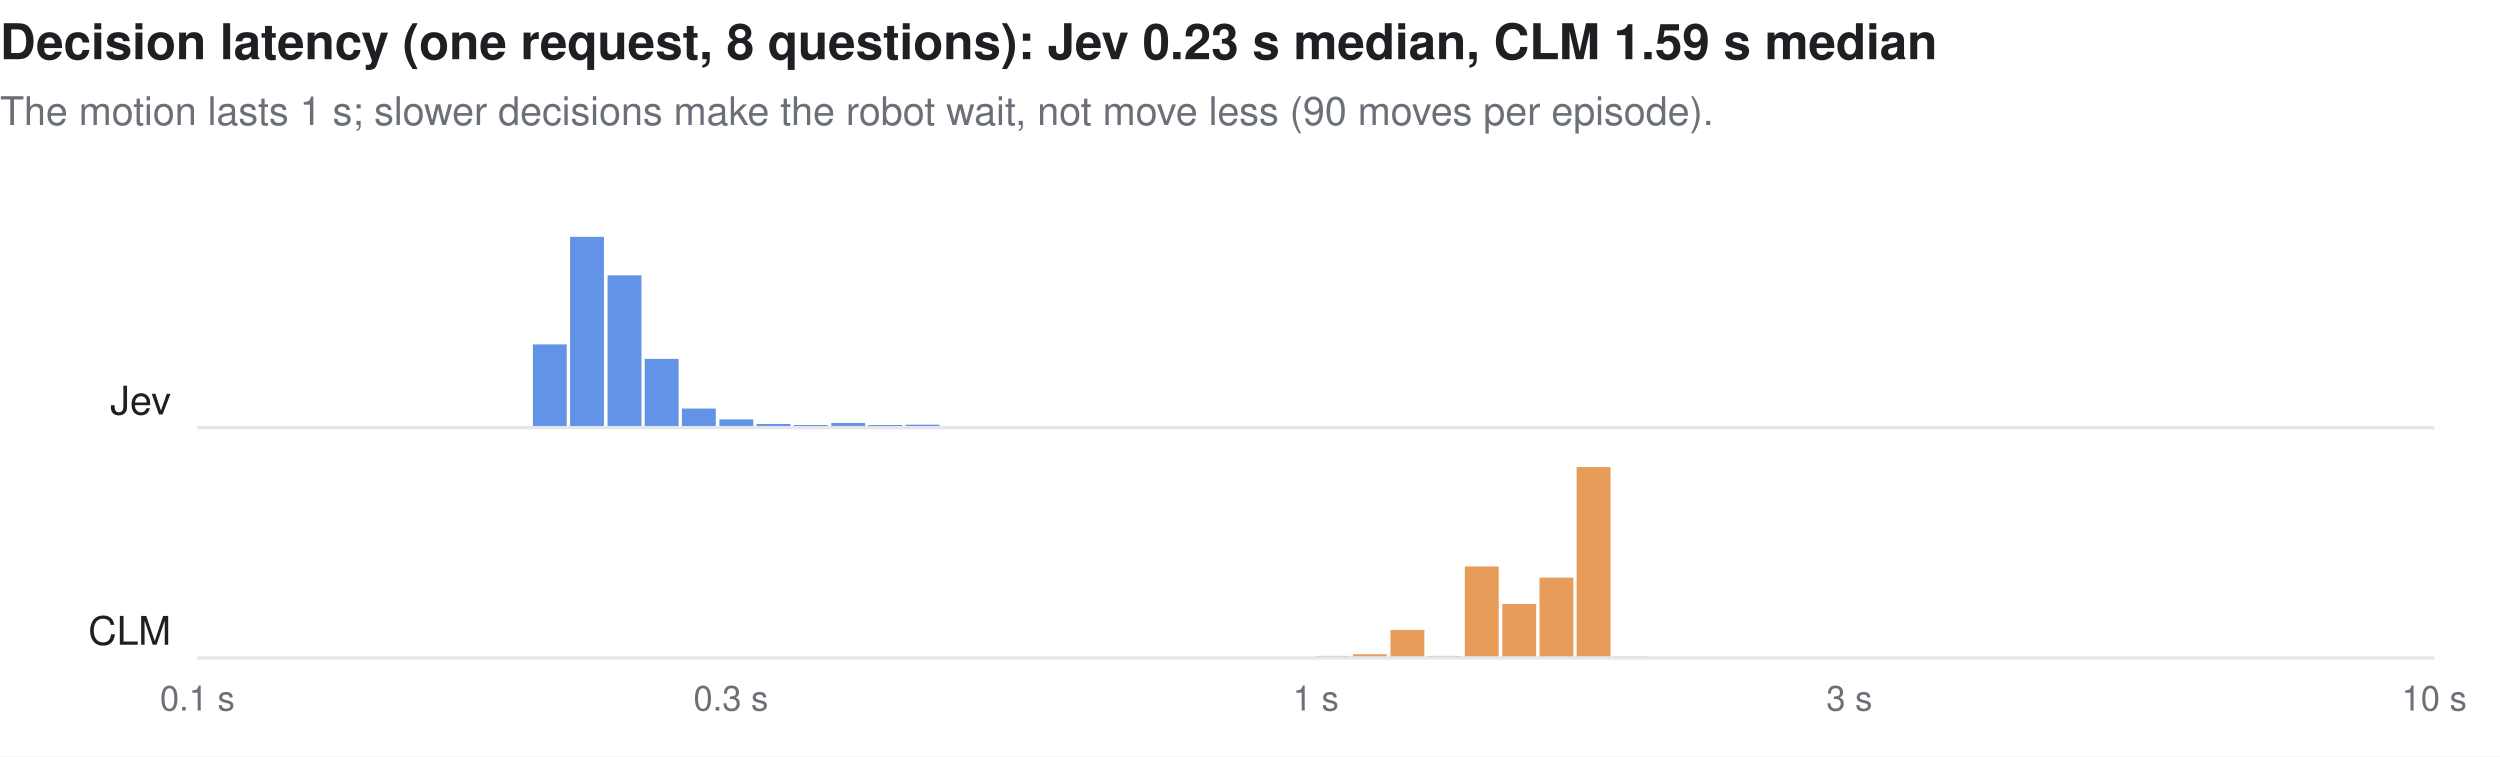
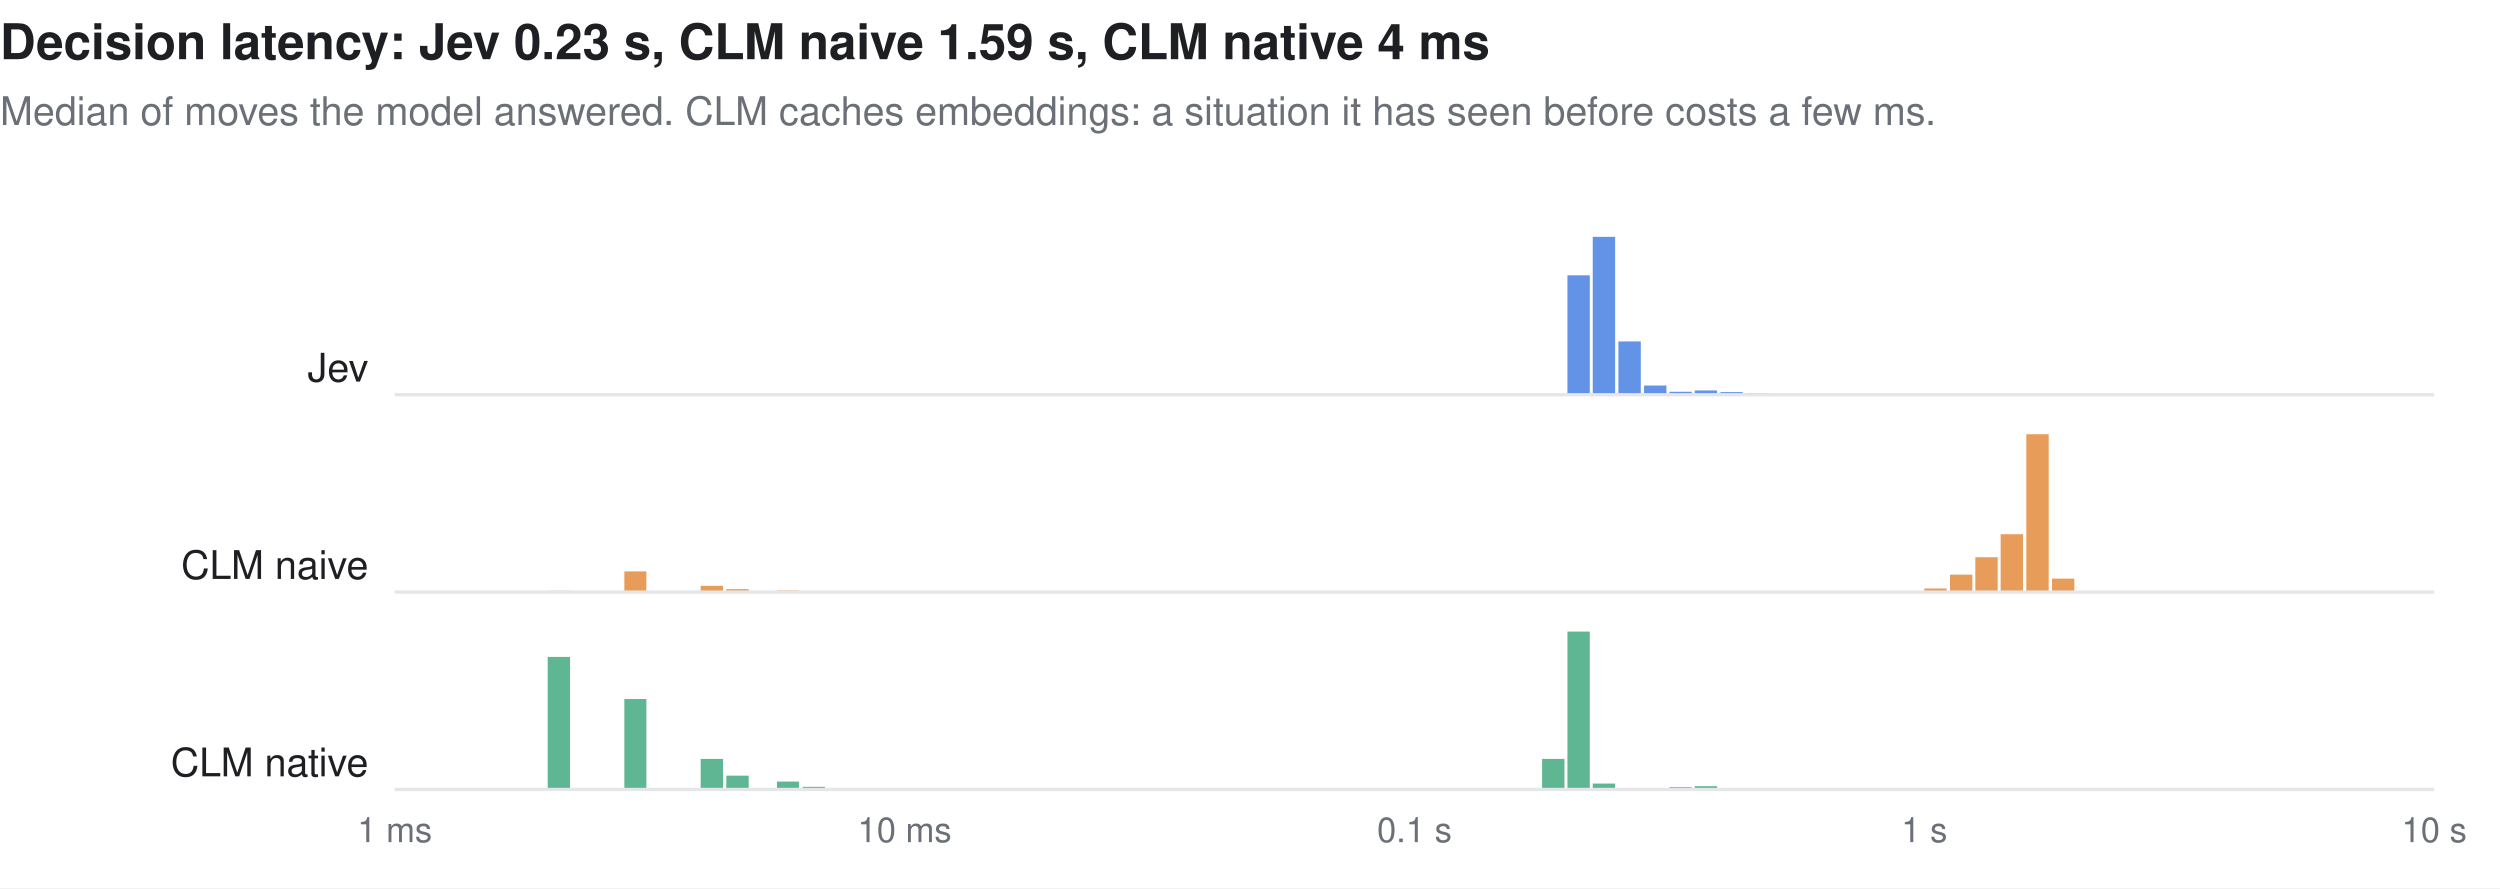
- <svg xmlns="http://www.w3.org/2000/svg" viewBox="0 0 760 230" width="760" font-family="Helvetica, Arial, sans-serif">
-   <rect width="760" height="230" fill="white" />
-   <text x="0.0" y="18.0" font-size="15" fill="#1d1f23" text-anchor="start" font-weight="600">Decision latency (one request, 8 questions): Jev 0.23 s median, CLM 1.59 s median</text>
-   <text x="0.0" y="38.0" font-size="12" fill="#6b7078" text-anchor="start" font-weight="400">The motion lasts 1 s; slower decisions make the robot wait, not move less (90 moves per episode).</text>
-   <text x="52.0" y="126.0" font-size="12" fill="#1d1f23" text-anchor="end" font-weight="400">Jev</text>
-   <rect x="60.0" y="130.0" width="10.3" height="0.0" fill="#2f6fdf" fill-opacity="0.75" />
-   <rect x="71.3" y="130.0" width="10.3" height="0.0" fill="#2f6fdf" fill-opacity="0.75" />
-   <rect x="82.7" y="130.0" width="10.3" height="0.0" fill="#2f6fdf" fill-opacity="0.75" />
-   <rect x="94.0" y="130.0" width="10.3" height="0.0" fill="#2f6fdf" fill-opacity="0.75" />
-   <rect x="105.3" y="130.0" width="10.3" height="0.0" fill="#2f6fdf" fill-opacity="0.75" />
-   <rect x="116.7" y="130.0" width="10.3" height="0.0" fill="#2f6fdf" fill-opacity="0.75" />
-   <rect x="128.0" y="130.0" width="10.3" height="0.0" fill="#2f6fdf" fill-opacity="0.75" />
-   <rect x="139.3" y="130.0" width="10.3" height="0.0" fill="#2f6fdf" fill-opacity="0.75" />
-   <rect x="150.7" y="130.0" width="10.3" height="0.0" fill="#2f6fdf" fill-opacity="0.75" />
-   <rect x="162.0" y="104.7" width="10.3" height="25.3" fill="#2f6fdf" fill-opacity="0.75" />
-   <rect x="173.3" y="72.0" width="10.3" height="58.0" fill="#2f6fdf" fill-opacity="0.75" />
-   <rect x="184.7" y="83.7" width="10.3" height="46.3" fill="#2f6fdf" fill-opacity="0.75" />
-   <rect x="196.0" y="109.1" width="10.3" height="20.9" fill="#2f6fdf" fill-opacity="0.75" />
-   <rect x="207.3" y="124.2" width="10.3" height="5.8" fill="#2f6fdf" fill-opacity="0.75" />
-   <rect x="218.7" y="127.5" width="10.3" height="2.5" fill="#2f6fdf" fill-opacity="0.75" />
-   <rect x="230.0" y="128.9" width="10.3" height="1.1" fill="#2f6fdf" fill-opacity="0.75" />
-   <rect x="241.3" y="129.2" width="10.3" height="0.8" fill="#2f6fdf" fill-opacity="0.75" />
-   <rect x="252.7" y="128.6" width="10.3" height="1.4" fill="#2f6fdf" fill-opacity="0.75" />
-   <rect x="264.0" y="129.2" width="10.3" height="0.8" fill="#2f6fdf" fill-opacity="0.75" />
-   <rect x="275.3" y="129.1" width="10.3" height="0.9" fill="#2f6fdf" fill-opacity="0.75" />
-   <rect x="286.7" y="129.7" width="10.3" height="0.3" fill="#2f6fdf" fill-opacity="0.75" />
-   <rect x="298.0" y="129.8" width="10.3" height="0.2" fill="#2f6fdf" fill-opacity="0.75" />
-   <rect x="309.3" y="129.7" width="10.3" height="0.3" fill="#2f6fdf" fill-opacity="0.75" />
-   <rect x="320.7" y="129.9" width="10.3" height="0.1" fill="#2f6fdf" fill-opacity="0.75" />
-   <rect x="332.0" y="129.9" width="10.3" height="0.1" fill="#2f6fdf" fill-opacity="0.75" />
-   <rect x="343.3" y="130.0" width="10.3" height="0.0" fill="#2f6fdf" fill-opacity="0.75" />
-   <rect x="354.7" y="130.0" width="10.3" height="0.0" fill="#2f6fdf" fill-opacity="0.75" />
-   <rect x="366.0" y="130.0" width="10.3" height="0.0" fill="#2f6fdf" fill-opacity="0.75" />
-   <rect x="377.3" y="130.0" width="10.3" height="0.0" fill="#2f6fdf" fill-opacity="0.75" />
-   <rect x="388.7" y="130.0" width="10.3" height="0.0" fill="#2f6fdf" fill-opacity="0.75" />
-   <rect x="400.0" y="130.0" width="10.3" height="0.0" fill="#2f6fdf" fill-opacity="0.75" />
-   <rect x="411.3" y="130.0" width="10.3" height="0.0" fill="#2f6fdf" fill-opacity="0.75" />
-   <rect x="422.7" y="130.0" width="10.3" height="0.0" fill="#2f6fdf" fill-opacity="0.75" />
-   <rect x="434.0" y="130.0" width="10.3" height="0.0" fill="#2f6fdf" fill-opacity="0.75" />
-   <rect x="445.3" y="130.0" width="10.3" height="0.0" fill="#2f6fdf" fill-opacity="0.75" />
-   <rect x="456.7" y="130.0" width="10.3" height="0.0" fill="#2f6fdf" fill-opacity="0.75" />
-   <rect x="468.0" y="130.0" width="10.3" height="0.0" fill="#2f6fdf" fill-opacity="0.75" />
-   <rect x="479.3" y="130.0" width="10.3" height="0.0" fill="#2f6fdf" fill-opacity="0.75" />
-   <rect x="490.7" y="130.0" width="10.3" height="0.0" fill="#2f6fdf" fill-opacity="0.75" />
-   <rect x="502.0" y="130.0" width="10.3" height="0.0" fill="#2f6fdf" fill-opacity="0.75" />
-   <rect x="513.3" y="130.0" width="10.3" height="0.0" fill="#2f6fdf" fill-opacity="0.75" />
-   <rect x="524.7" y="130.0" width="10.3" height="0.0" fill="#2f6fdf" fill-opacity="0.75" />
-   <rect x="536.0" y="130.0" width="10.3" height="0.0" fill="#2f6fdf" fill-opacity="0.75" />
-   <rect x="547.3" y="130.0" width="10.3" height="0.0" fill="#2f6fdf" fill-opacity="0.75" />
-   <rect x="558.7" y="130.0" width="10.3" height="0.0" fill="#2f6fdf" fill-opacity="0.75" />
-   <rect x="570.0" y="130.0" width="10.3" height="0.0" fill="#2f6fdf" fill-opacity="0.75" />
-   <rect x="581.3" y="130.0" width="10.3" height="0.0" fill="#2f6fdf" fill-opacity="0.75" />
-   <rect x="592.7" y="130.0" width="10.3" height="0.0" fill="#2f6fdf" fill-opacity="0.75" />
-   <rect x="604.0" y="130.0" width="10.3" height="0.0" fill="#2f6fdf" fill-opacity="0.75" />
-   <rect x="615.3" y="130.0" width="10.3" height="0.0" fill="#2f6fdf" fill-opacity="0.75" />
-   <rect x="626.7" y="130.0" width="10.3" height="0.0" fill="#2f6fdf" fill-opacity="0.75" />
-   <rect x="638.0" y="130.0" width="10.3" height="0.0" fill="#2f6fdf" fill-opacity="0.75" />
-   <rect x="649.3" y="130.0" width="10.3" height="0.0" fill="#2f6fdf" fill-opacity="0.75" />
-   <rect x="660.7" y="130.0" width="10.3" height="0.0" fill="#2f6fdf" fill-opacity="0.75" />
-   <rect x="672.0" y="130.0" width="10.3" height="0.0" fill="#2f6fdf" fill-opacity="0.75" />
-   <rect x="683.3" y="130.0" width="10.3" height="0.0" fill="#2f6fdf" fill-opacity="0.75" />
-   <rect x="694.7" y="130.0" width="10.3" height="0.0" fill="#2f6fdf" fill-opacity="0.75" />
-   <rect x="706.0" y="130.0" width="10.3" height="0.0" fill="#2f6fdf" fill-opacity="0.75" />
-   <rect x="717.3" y="130.0" width="10.3" height="0.0" fill="#2f6fdf" fill-opacity="0.75" />
-   <rect x="728.7" y="130.0" width="10.3" height="0.0" fill="#2f6fdf" fill-opacity="0.75" />
-   <line x1="60" x2="740" y1="130" y2="130" stroke="#e4e6ea" />
-   <text x="52.0" y="196.0" font-size="12" fill="#1d1f23" text-anchor="end" font-weight="400">CLM</text>
-   <rect x="60.0" y="200.0" width="10.3" height="0.0" fill="#e07b22" fill-opacity="0.75" />
-   <rect x="71.3" y="200.0" width="10.3" height="0.0" fill="#e07b22" fill-opacity="0.75" />
-   <rect x="82.7" y="200.0" width="10.3" height="0.0" fill="#e07b22" fill-opacity="0.75" />
-   <rect x="94.0" y="200.0" width="10.3" height="0.0" fill="#e07b22" fill-opacity="0.75" />
-   <rect x="105.3" y="200.0" width="10.3" height="0.0" fill="#e07b22" fill-opacity="0.75" />
-   <rect x="116.7" y="200.0" width="10.3" height="0.0" fill="#e07b22" fill-opacity="0.75" />
-   <rect x="128.0" y="200.0" width="10.3" height="0.0" fill="#e07b22" fill-opacity="0.75" />
-   <rect x="139.3" y="200.0" width="10.3" height="0.0" fill="#e07b22" fill-opacity="0.75" />
-   <rect x="150.7" y="200.0" width="10.3" height="0.0" fill="#e07b22" fill-opacity="0.75" />
-   <rect x="162.0" y="200.0" width="10.3" height="0.0" fill="#e07b22" fill-opacity="0.75" />
-   <rect x="173.3" y="200.0" width="10.3" height="0.0" fill="#e07b22" fill-opacity="0.75" />
-   <rect x="184.7" y="200.0" width="10.3" height="0.0" fill="#e07b22" fill-opacity="0.75" />
-   <rect x="196.0" y="200.0" width="10.3" height="0.0" fill="#e07b22" fill-opacity="0.75" />
-   <rect x="207.3" y="200.0" width="10.3" height="0.0" fill="#e07b22" fill-opacity="0.75" />
-   <rect x="218.7" y="200.0" width="10.3" height="0.0" fill="#e07b22" fill-opacity="0.75" />
-   <rect x="230.0" y="200.0" width="10.3" height="0.0" fill="#e07b22" fill-opacity="0.75" />
-   <rect x="241.3" y="200.0" width="10.3" height="0.0" fill="#e07b22" fill-opacity="0.75" />
-   <rect x="252.7" y="200.0" width="10.3" height="0.0" fill="#e07b22" fill-opacity="0.75" />
-   <rect x="264.0" y="200.0" width="10.3" height="0.0" fill="#e07b22" fill-opacity="0.75" />
-   <rect x="275.3" y="200.0" width="10.3" height="0.0" fill="#e07b22" fill-opacity="0.75" />
-   <rect x="286.7" y="200.0" width="10.3" height="0.0" fill="#e07b22" fill-opacity="0.75" />
-   <rect x="298.0" y="200.0" width="10.3" height="0.0" fill="#e07b22" fill-opacity="0.75" />
-   <rect x="309.3" y="200.0" width="10.3" height="0.0" fill="#e07b22" fill-opacity="0.75" />
-   <rect x="320.7" y="200.0" width="10.3" height="0.0" fill="#e07b22" fill-opacity="0.75" />
-   <rect x="332.0" y="200.0" width="10.3" height="0.0" fill="#e07b22" fill-opacity="0.75" />
-   <rect x="343.3" y="200.0" width="10.3" height="0.0" fill="#e07b22" fill-opacity="0.75" />
-   <rect x="354.7" y="200.0" width="10.3" height="0.0" fill="#e07b22" fill-opacity="0.75" />
-   <rect x="366.0" y="200.0" width="10.3" height="0.0" fill="#e07b22" fill-opacity="0.75" />
-   <rect x="377.3" y="200.0" width="10.3" height="0.0" fill="#e07b22" fill-opacity="0.75" />
-   <rect x="388.7" y="200.0" width="10.3" height="0.0" fill="#e07b22" fill-opacity="0.75" />
-   <rect x="400.0" y="199.4" width="10.3" height="0.6" fill="#e07b22" fill-opacity="0.75" />
-   <rect x="411.3" y="198.9" width="10.3" height="1.1" fill="#e07b22" fill-opacity="0.75" />
-   <rect x="422.7" y="191.5" width="10.3" height="8.5" fill="#e07b22" fill-opacity="0.75" />
-   <rect x="434.0" y="199.4" width="10.3" height="0.6" fill="#e07b22" fill-opacity="0.75" />
-   <rect x="445.3" y="172.2" width="10.3" height="27.8" fill="#e07b22" fill-opacity="0.75" />
-   <rect x="456.7" y="183.6" width="10.3" height="16.4" fill="#e07b22" fill-opacity="0.75" />
-   <rect x="468.0" y="175.6" width="10.3" height="24.4" fill="#e07b22" fill-opacity="0.75" />
-   <rect x="479.3" y="142.0" width="10.3" height="58.0" fill="#e07b22" fill-opacity="0.75" />
-   <rect x="490.7" y="199.6" width="10.3" height="0.4" fill="#e07b22" fill-opacity="0.75" />
-   <rect x="502.0" y="200.0" width="10.3" height="0.0" fill="#e07b22" fill-opacity="0.75" />
-   <rect x="513.3" y="200.0" width="10.3" height="0.0" fill="#e07b22" fill-opacity="0.75" />
-   <rect x="524.7" y="200.0" width="10.3" height="0.0" fill="#e07b22" fill-opacity="0.75" />
-   <rect x="536.0" y="200.0" width="10.3" height="0.0" fill="#e07b22" fill-opacity="0.75" />
-   <rect x="547.3" y="200.0" width="10.3" height="0.0" fill="#e07b22" fill-opacity="0.75" />
-   <rect x="558.7" y="200.0" width="10.3" height="0.0" fill="#e07b22" fill-opacity="0.75" />
-   <rect x="570.0" y="200.0" width="10.3" height="0.0" fill="#e07b22" fill-opacity="0.75" />
-   <rect x="581.3" y="200.0" width="10.3" height="0.0" fill="#e07b22" fill-opacity="0.75" />
-   <rect x="592.7" y="200.0" width="10.3" height="0.0" fill="#e07b22" fill-opacity="0.75" />
-   <rect x="604.0" y="200.0" width="10.3" height="0.0" fill="#e07b22" fill-opacity="0.75" />
-   <rect x="615.3" y="200.0" width="10.3" height="0.0" fill="#e07b22" fill-opacity="0.75" />
-   <rect x="626.7" y="200.0" width="10.3" height="0.0" fill="#e07b22" fill-opacity="0.75" />
-   <rect x="638.0" y="200.0" width="10.3" height="0.0" fill="#e07b22" fill-opacity="0.75" />
-   <rect x="649.3" y="200.0" width="10.3" height="0.0" fill="#e07b22" fill-opacity="0.75" />
-   <rect x="660.7" y="200.0" width="10.3" height="0.0" fill="#e07b22" fill-opacity="0.75" />
-   <rect x="672.0" y="200.0" width="10.3" height="0.0" fill="#e07b22" fill-opacity="0.75" />
-   <rect x="683.3" y="200.0" width="10.3" height="0.0" fill="#e07b22" fill-opacity="0.75" />
-   <rect x="694.7" y="200.0" width="10.3" height="0.0" fill="#e07b22" fill-opacity="0.75" />
-   <rect x="706.0" y="200.0" width="10.3" height="0.0" fill="#e07b22" fill-opacity="0.75" />
-   <rect x="717.3" y="200.0" width="10.3" height="0.0" fill="#e07b22" fill-opacity="0.75" />
-   <rect x="728.7" y="200.0" width="10.3" height="0.0" fill="#e07b22" fill-opacity="0.75" />
-   <line x1="60" x2="740" y1="200" y2="200" stroke="#e4e6ea" />
-   <text x="60.0" y="216.0" font-size="10.5" fill="#6b7078" text-anchor="middle" font-weight="400">0.1 s</text>
-   <text x="222.2" y="216.0" font-size="10.5" fill="#6b7078" text-anchor="middle" font-weight="400">0.3 s</text>
-   <text x="400.0" y="216.0" font-size="10.5" fill="#6b7078" text-anchor="middle" font-weight="400">1 s</text>
-   <text x="562.2" y="216.0" font-size="10.5" fill="#6b7078" text-anchor="middle" font-weight="400">3 s</text>
-   <text x="740.0" y="216.0" font-size="10.5" fill="#6b7078" text-anchor="middle" font-weight="400">10 s</text>
+ <svg xmlns="http://www.w3.org/2000/svg" viewBox="0 0 760 270" width="760" font-family="Helvetica, Arial, sans-serif">
+   <rect width="760" height="270" fill="white" />
+   <text x="0.0" y="18.0" font-size="15" fill="#1d1f23" text-anchor="start" font-weight="600">Decision latency: Jev 0.23 s, CLM naive 1.59 s, CLM native 4 ms</text>
+   <text x="0.0" y="38.0" font-size="12" fill="#6b7078" text-anchor="start" font-weight="400">Median of moves the model answered. CLM caches embeddings: a situation it has seen before costs a few ms.</text>
+   <text x="112.0" y="116.0" font-size="12" fill="#1d1f23" text-anchor="end" font-weight="400">Jev</text>
+   <rect x="120.0" y="120.0" width="6.7" height="0.0" fill="#2f6fdf" fill-opacity="0.75" />
+   <rect x="127.7" y="120.0" width="6.8" height="0.0" fill="#2f6fdf" fill-opacity="0.75" />
+   <rect x="135.5" y="120.0" width="6.8" height="0.0" fill="#2f6fdf" fill-opacity="0.75" />
+   <rect x="143.2" y="120.0" width="6.8" height="0.0" fill="#2f6fdf" fill-opacity="0.75" />
+   <rect x="151.0" y="120.0" width="6.7" height="0.0" fill="#2f6fdf" fill-opacity="0.75" />
+   <rect x="158.8" y="120.0" width="6.7" height="0.0" fill="#2f6fdf" fill-opacity="0.75" />
+   <rect x="166.5" y="120.0" width="6.8" height="0.0" fill="#2f6fdf" fill-opacity="0.75" />
+   <rect x="174.2" y="120.0" width="6.8" height="0.0" fill="#2f6fdf" fill-opacity="0.75" />
+   <rect x="182.0" y="120.0" width="6.8" height="0.0" fill="#2f6fdf" fill-opacity="0.75" />
+   <rect x="189.8" y="120.0" width="6.7" height="0.0" fill="#2f6fdf" fill-opacity="0.75" />
+   <rect x="197.5" y="120.0" width="6.7" height="0.0" fill="#2f6fdf" fill-opacity="0.75" />
+   <rect x="205.2" y="120.0" width="6.8" height="0.0" fill="#2f6fdf" fill-opacity="0.75" />
+   <rect x="213.0" y="120.0" width="6.8" height="0.0" fill="#2f6fdf" fill-opacity="0.75" />
+   <rect x="220.8" y="120.0" width="6.8" height="0.0" fill="#2f6fdf" fill-opacity="0.75" />
+   <rect x="228.5" y="120.0" width="6.7" height="0.0" fill="#2f6fdf" fill-opacity="0.75" />
+   <rect x="236.2" y="120.0" width="6.7" height="0.0" fill="#2f6fdf" fill-opacity="0.75" />
+   <rect x="244.0" y="120.0" width="6.8" height="0.0" fill="#2f6fdf" fill-opacity="0.75" />
+   <rect x="251.8" y="120.0" width="6.8" height="0.0" fill="#2f6fdf" fill-opacity="0.75" />
+   <rect x="259.5" y="120.0" width="6.8" height="0.0" fill="#2f6fdf" fill-opacity="0.75" />
+   <rect x="267.2" y="120.0" width="6.8" height="0.0" fill="#2f6fdf" fill-opacity="0.75" />
+   <rect x="275.0" y="120.0" width="6.8" height="0.0" fill="#2f6fdf" fill-opacity="0.75" />
+   <rect x="282.8" y="120.0" width="6.8" height="0.0" fill="#2f6fdf" fill-opacity="0.75" />
+   <rect x="290.5" y="120.0" width="6.8" height="0.0" fill="#2f6fdf" fill-opacity="0.75" />
+   <rect x="298.2" y="120.0" width="6.8" height="0.0" fill="#2f6fdf" fill-opacity="0.75" />
+   <rect x="306.0" y="120.0" width="6.8" height="0.0" fill="#2f6fdf" fill-opacity="0.75" />
+   <rect x="313.8" y="120.0" width="6.8" height="0.0" fill="#2f6fdf" fill-opacity="0.75" />
+   <rect x="321.5" y="120.0" width="6.8" height="0.0" fill="#2f6fdf" fill-opacity="0.75" />
+   <rect x="329.2" y="120.0" width="6.8" height="0.0" fill="#2f6fdf" fill-opacity="0.75" />
+   <rect x="337.0" y="120.0" width="6.8" height="0.0" fill="#2f6fdf" fill-opacity="0.75" />
+   <rect x="344.8" y="120.0" width="6.8" height="0.0" fill="#2f6fdf" fill-opacity="0.75" />
+   <rect x="352.5" y="120.0" width="6.8" height="0.0" fill="#2f6fdf" fill-opacity="0.75" />
+   <rect x="360.2" y="120.0" width="6.8" height="0.0" fill="#2f6fdf" fill-opacity="0.75" />
+   <rect x="368.0" y="120.0" width="6.8" height="0.0" fill="#2f6fdf" fill-opacity="0.75" />
+   <rect x="375.8" y="120.0" width="6.8" height="0.0" fill="#2f6fdf" fill-opacity="0.75" />
+   <rect x="383.5" y="120.0" width="6.8" height="0.0" fill="#2f6fdf" fill-opacity="0.75" />
+   <rect x="391.2" y="120.0" width="6.8" height="0.0" fill="#2f6fdf" fill-opacity="0.75" />
+   <rect x="399.0" y="120.0" width="6.8" height="0.0" fill="#2f6fdf" fill-opacity="0.75" />
+   <rect x="406.8" y="120.0" width="6.8" height="0.0" fill="#2f6fdf" fill-opacity="0.75" />
+   <rect x="414.5" y="120.0" width="6.8" height="0.0" fill="#2f6fdf" fill-opacity="0.75" />
+   <rect x="422.2" y="120.0" width="6.8" height="0.0" fill="#2f6fdf" fill-opacity="0.75" />
+   <rect x="430.0" y="120.0" width="6.8" height="0.0" fill="#2f6fdf" fill-opacity="0.75" />
+   <rect x="437.8" y="120.0" width="6.8" height="0.0" fill="#2f6fdf" fill-opacity="0.75" />
+   <rect x="445.5" y="120.0" width="6.8" height="0.0" fill="#2f6fdf" fill-opacity="0.75" />
+   <rect x="453.2" y="120.0" width="6.8" height="0.0" fill="#2f6fdf" fill-opacity="0.75" />
+   <rect x="461.0" y="120.0" width="6.8" height="0.0" fill="#2f6fdf" fill-opacity="0.75" />
+   <rect x="468.8" y="120.0" width="6.8" height="0.0" fill="#2f6fdf" fill-opacity="0.75" />
+   <rect x="476.5" y="83.7" width="6.8" height="36.3" fill="#2f6fdf" fill-opacity="0.75" />
+   <rect x="484.2" y="72.0" width="6.8" height="48.0" fill="#2f6fdf" fill-opacity="0.75" />
+   <rect x="492.0" y="103.8" width="6.8" height="16.2" fill="#2f6fdf" fill-opacity="0.75" />
+   <rect x="499.8" y="117.2" width="6.8" height="2.8" fill="#2f6fdf" fill-opacity="0.75" />
+   <rect x="507.5" y="119.1" width="6.8" height="0.9" fill="#2f6fdf" fill-opacity="0.75" />
+   <rect x="515.2" y="118.7" width="6.8" height="1.3" fill="#2f6fdf" fill-opacity="0.75" />
+   <rect x="523.0" y="119.2" width="6.8" height="0.8" fill="#2f6fdf" fill-opacity="0.75" />
+   <rect x="530.8" y="119.5" width="6.8" height="0.5" fill="#2f6fdf" fill-opacity="0.75" />
+   <rect x="538.5" y="119.8" width="6.8" height="0.2" fill="#2f6fdf" fill-opacity="0.75" />
+   <rect x="546.2" y="119.9" width="6.8" height="0.1" fill="#2f6fdf" fill-opacity="0.75" />
+   <rect x="554.0" y="120.0" width="6.8" height="0.0" fill="#2f6fdf" fill-opacity="0.75" />
+   <rect x="561.8" y="120.0" width="6.8" height="0.0" fill="#2f6fdf" fill-opacity="0.75" />
+   <rect x="569.5" y="120.0" width="6.8" height="0.0" fill="#2f6fdf" fill-opacity="0.75" />
+   <rect x="577.2" y="120.0" width="6.8" height="0.0" fill="#2f6fdf" fill-opacity="0.75" />
+   <rect x="585.0" y="120.0" width="6.8" height="0.0" fill="#2f6fdf" fill-opacity="0.75" />
+   <rect x="592.8" y="120.0" width="6.8" height="0.0" fill="#2f6fdf" fill-opacity="0.75" />
+   <rect x="600.5" y="120.0" width="6.8" height="0.0" fill="#2f6fdf" fill-opacity="0.75" />
+   <rect x="608.2" y="120.0" width="6.8" height="0.0" fill="#2f6fdf" fill-opacity="0.75" />
+   <rect x="616.0" y="120.0" width="6.8" height="0.0" fill="#2f6fdf" fill-opacity="0.75" />
+   <rect x="623.8" y="120.0" width="6.8" height="0.0" fill="#2f6fdf" fill-opacity="0.75" />
+   <rect x="631.5" y="120.0" width="6.8" height="0.0" fill="#2f6fdf" fill-opacity="0.75" />
+   <rect x="639.2" y="120.0" width="6.8" height="0.0" fill="#2f6fdf" fill-opacity="0.75" />
+   <rect x="647.0" y="120.0" width="6.8" height="0.0" fill="#2f6fdf" fill-opacity="0.75" />
+   <rect x="654.8" y="120.0" width="6.8" height="0.0" fill="#2f6fdf" fill-opacity="0.75" />
+   <rect x="662.5" y="120.0" width="6.8" height="0.0" fill="#2f6fdf" fill-opacity="0.75" />
+   <rect x="670.2" y="120.0" width="6.8" height="0.0" fill="#2f6fdf" fill-opacity="0.75" />
+   <rect x="678.0" y="120.0" width="6.8" height="0.0" fill="#2f6fdf" fill-opacity="0.75" />
+   <rect x="685.8" y="120.0" width="6.8" height="0.0" fill="#2f6fdf" fill-opacity="0.75" />
+   <rect x="693.5" y="120.0" width="6.8" height="0.0" fill="#2f6fdf" fill-opacity="0.75" />
+   <rect x="701.2" y="120.0" width="6.8" height="0.0" fill="#2f6fdf" fill-opacity="0.75" />
+   <rect x="709.0" y="120.0" width="6.8" height="0.0" fill="#2f6fdf" fill-opacity="0.75" />
+   <rect x="716.8" y="120.0" width="6.8" height="0.0" fill="#2f6fdf" fill-opacity="0.75" />
+   <rect x="724.5" y="120.0" width="6.8" height="0.0" fill="#2f6fdf" fill-opacity="0.75" />
+   <rect x="732.2" y="120.0" width="6.8" height="0.0" fill="#2f6fdf" fill-opacity="0.75" />
+   <line x1="120" x2="740" y1="120" y2="120" stroke="#e4e6ea" />
+   <text x="112.0" y="176.0" font-size="12" fill="#1d1f23" text-anchor="end" font-weight="400">CLM naive</text>
+   <rect x="120.0" y="180.0" width="6.7" height="0.0" fill="#e07b22" fill-opacity="0.75" />
+   <rect x="127.7" y="180.0" width="6.8" height="0.0" fill="#e07b22" fill-opacity="0.75" />
+   <rect x="135.5" y="180.0" width="6.8" height="0.0" fill="#e07b22" fill-opacity="0.75" />
+   <rect x="143.2" y="180.0" width="6.8" height="0.0" fill="#e07b22" fill-opacity="0.75" />
+   <rect x="151.0" y="180.0" width="6.7" height="0.0" fill="#e07b22" fill-opacity="0.75" />
+   <rect x="158.8" y="180.0" width="6.7" height="0.0" fill="#e07b22" fill-opacity="0.75" />
+   <rect x="166.5" y="179.6" width="6.8" height="0.4" fill="#e07b22" fill-opacity="0.75" />
+   <rect x="174.2" y="180.0" width="6.8" height="0.0" fill="#e07b22" fill-opacity="0.75" />
+   <rect x="182.0" y="180.0" width="6.8" height="0.0" fill="#e07b22" fill-opacity="0.75" />
+   <rect x="189.8" y="173.7" width="6.7" height="6.3" fill="#e07b22" fill-opacity="0.75" />
+   <rect x="197.5" y="180.0" width="6.7" height="0.0" fill="#e07b22" fill-opacity="0.75" />
+   <rect x="205.2" y="180.0" width="6.8" height="0.0" fill="#e07b22" fill-opacity="0.75" />
+   <rect x="213.0" y="178.1" width="6.8" height="1.9" fill="#e07b22" fill-opacity="0.75" />
+   <rect x="220.8" y="179.1" width="6.8" height="0.9" fill="#e07b22" fill-opacity="0.75" />
+   <rect x="228.5" y="180.0" width="6.7" height="0.0" fill="#e07b22" fill-opacity="0.75" />
+   <rect x="236.2" y="179.5" width="6.7" height="0.5" fill="#e07b22" fill-opacity="0.75" />
+   <rect x="244.0" y="179.9" width="6.8" height="0.1" fill="#e07b22" fill-opacity="0.75" />
+   <rect x="251.8" y="180.0" width="6.8" height="0.0" fill="#e07b22" fill-opacity="0.75" />
+   <rect x="259.5" y="180.0" width="6.8" height="0.0" fill="#e07b22" fill-opacity="0.75" />
+   <rect x="267.2" y="180.0" width="6.8" height="0.0" fill="#e07b22" fill-opacity="0.75" />
+   <rect x="275.0" y="180.0" width="6.8" height="0.0" fill="#e07b22" fill-opacity="0.75" />
+   <rect x="282.8" y="180.0" width="6.8" height="0.0" fill="#e07b22" fill-opacity="0.75" />
+   <rect x="290.5" y="180.0" width="6.8" height="0.0" fill="#e07b22" fill-opacity="0.75" />
+   <rect x="298.2" y="180.0" width="6.8" height="0.0" fill="#e07b22" fill-opacity="0.75" />
+   <rect x="306.0" y="180.0" width="6.8" height="0.0" fill="#e07b22" fill-opacity="0.75" />
+   <rect x="313.8" y="180.0" width="6.8" height="0.0" fill="#e07b22" fill-opacity="0.75" />
+   <rect x="321.5" y="180.0" width="6.8" height="0.0" fill="#e07b22" fill-opacity="0.75" />
+   <rect x="329.2" y="180.0" width="6.8" height="0.0" fill="#e07b22" fill-opacity="0.75" />
+   <rect x="337.0" y="180.0" width="6.8" height="0.0" fill="#e07b22" fill-opacity="0.75" />
+   <rect x="344.8" y="180.0" width="6.8" height="0.0" fill="#e07b22" fill-opacity="0.75" />
+   <rect x="352.5" y="180.0" width="6.8" height="0.0" fill="#e07b22" fill-opacity="0.75" />
+   <rect x="360.2" y="180.0" width="6.8" height="0.0" fill="#e07b22" fill-opacity="0.75" />
+   <rect x="368.0" y="180.0" width="6.8" height="0.0" fill="#e07b22" fill-opacity="0.75" />
+   <rect x="375.8" y="180.0" width="6.8" height="0.0" fill="#e07b22" fill-opacity="0.75" />
+   <rect x="383.5" y="180.0" width="6.8" height="0.0" fill="#e07b22" fill-opacity="0.75" />
+   <rect x="391.2" y="180.0" width="6.8" height="0.0" fill="#e07b22" fill-opacity="0.75" />
+   <rect x="399.0" y="180.0" width="6.8" height="0.0" fill="#e07b22" fill-opacity="0.75" />
+   <rect x="406.8" y="180.0" width="6.8" height="0.0" fill="#e07b22" fill-opacity="0.75" />
+   <rect x="414.5" y="180.0" width="6.8" height="0.0" fill="#e07b22" fill-opacity="0.75" />
+   <rect x="422.2" y="180.0" width="6.8" height="0.0" fill="#e07b22" fill-opacity="0.75" />
+   <rect x="430.0" y="180.0" width="6.8" height="0.0" fill="#e07b22" fill-opacity="0.75" />
+   <rect x="437.8" y="180.0" width="6.8" height="0.0" fill="#e07b22" fill-opacity="0.75" />
+   <rect x="445.5" y="180.0" width="6.8" height="0.0" fill="#e07b22" fill-opacity="0.75" />
+   <rect x="453.2" y="180.0" width="6.8" height="0.0" fill="#e07b22" fill-opacity="0.75" />
+   <rect x="461.0" y="180.0" width="6.8" height="0.0" fill="#e07b22" fill-opacity="0.75" />
+   <rect x="468.8" y="180.0" width="6.8" height="0.0" fill="#e07b22" fill-opacity="0.75" />
+   <rect x="476.5" y="180.0" width="6.8" height="0.0" fill="#e07b22" fill-opacity="0.75" />
+   <rect x="484.2" y="180.0" width="6.8" height="0.0" fill="#e07b22" fill-opacity="0.75" />
+   <rect x="492.0" y="180.0" width="6.8" height="0.0" fill="#e07b22" fill-opacity="0.75" />
+   <rect x="499.8" y="180.0" width="6.8" height="0.0" fill="#e07b22" fill-opacity="0.75" />
+   <rect x="507.5" y="180.0" width="6.8" height="0.0" fill="#e07b22" fill-opacity="0.75" />
+   <rect x="515.2" y="180.0" width="6.8" height="0.0" fill="#e07b22" fill-opacity="0.75" />
+   <rect x="523.0" y="180.0" width="6.8" height="0.0" fill="#e07b22" fill-opacity="0.75" />
+   <rect x="530.8" y="180.0" width="6.8" height="0.0" fill="#e07b22" fill-opacity="0.75" />
+   <rect x="538.5" y="180.0" width="6.8" height="0.0" fill="#e07b22" fill-opacity="0.75" />
+   <rect x="546.2" y="180.0" width="6.8" height="0.0" fill="#e07b22" fill-opacity="0.75" />
+   <rect x="554.0" y="180.0" width="6.8" height="0.0" fill="#e07b22" fill-opacity="0.75" />
+   <rect x="561.8" y="180.0" width="6.8" height="0.0" fill="#e07b22" fill-opacity="0.75" />
+   <rect x="569.5" y="180.0" width="6.8" height="0.0" fill="#e07b22" fill-opacity="0.75" />
+   <rect x="577.2" y="180.0" width="6.8" height="0.0" fill="#e07b22" fill-opacity="0.75" />
+   <rect x="585.0" y="178.9" width="6.8" height="1.1" fill="#e07b22" fill-opacity="0.75" />
+   <rect x="592.8" y="174.7" width="6.8" height="5.3" fill="#e07b22" fill-opacity="0.75" />
+   <rect x="600.5" y="169.4" width="6.8" height="10.6" fill="#e07b22" fill-opacity="0.75" />
+   <rect x="608.2" y="162.4" width="6.8" height="17.6" fill="#e07b22" fill-opacity="0.75" />
+   <rect x="616.0" y="132.0" width="6.8" height="48.0" fill="#e07b22" fill-opacity="0.75" />
+   <rect x="623.8" y="175.9" width="6.8" height="4.1" fill="#e07b22" fill-opacity="0.75" />
+   <rect x="631.5" y="180.0" width="6.8" height="0.0" fill="#e07b22" fill-opacity="0.75" />
+   <rect x="639.2" y="180.0" width="6.8" height="0.0" fill="#e07b22" fill-opacity="0.75" />
+   <rect x="647.0" y="180.0" width="6.8" height="0.0" fill="#e07b22" fill-opacity="0.75" />
+   <rect x="654.8" y="180.0" width="6.8" height="0.0" fill="#e07b22" fill-opacity="0.75" />
+   <rect x="662.5" y="180.0" width="6.8" height="0.0" fill="#e07b22" fill-opacity="0.75" />
+   <rect x="670.2" y="180.0" width="6.8" height="0.0" fill="#e07b22" fill-opacity="0.75" />
+   <rect x="678.0" y="180.0" width="6.8" height="0.0" fill="#e07b22" fill-opacity="0.75" />
+   <rect x="685.8" y="180.0" width="6.8" height="0.0" fill="#e07b22" fill-opacity="0.75" />
+   <rect x="693.5" y="180.0" width="6.8" height="0.0" fill="#e07b22" fill-opacity="0.75" />
+   <rect x="701.2" y="180.0" width="6.8" height="0.0" fill="#e07b22" fill-opacity="0.75" />
+   <rect x="709.0" y="180.0" width="6.8" height="0.0" fill="#e07b22" fill-opacity="0.75" />
+   <rect x="716.8" y="180.0" width="6.8" height="0.0" fill="#e07b22" fill-opacity="0.75" />
+   <rect x="724.5" y="180.0" width="6.8" height="0.0" fill="#e07b22" fill-opacity="0.75" />
+   <rect x="732.2" y="180.0" width="6.8" height="0.0" fill="#e07b22" fill-opacity="0.75" />
+   <line x1="120" x2="740" y1="180" y2="180" stroke="#e4e6ea" />
+   <text x="112.0" y="236.0" font-size="12" fill="#1d1f23" text-anchor="end" font-weight="400">CLM native</text>
+   <rect x="120.0" y="240.0" width="6.7" height="0.0" fill="#2a9d6f" fill-opacity="0.75" />
+   <rect x="127.7" y="240.0" width="6.8" height="0.0" fill="#2a9d6f" fill-opacity="0.75" />
+   <rect x="135.5" y="240.0" width="6.8" height="0.0" fill="#2a9d6f" fill-opacity="0.75" />
+   <rect x="143.2" y="240.0" width="6.8" height="0.0" fill="#2a9d6f" fill-opacity="0.75" />
+   <rect x="151.0" y="240.0" width="6.7" height="0.0" fill="#2a9d6f" fill-opacity="0.75" />
+   <rect x="158.8" y="240.0" width="6.7" height="0.0" fill="#2a9d6f" fill-opacity="0.75" />
+   <rect x="166.5" y="199.7" width="6.8" height="40.3" fill="#2a9d6f" fill-opacity="0.75" />
+   <rect x="174.2" y="240.0" width="6.8" height="0.0" fill="#2a9d6f" fill-opacity="0.75" />
+   <rect x="182.0" y="240.0" width="6.8" height="0.0" fill="#2a9d6f" fill-opacity="0.75" />
+   <rect x="189.8" y="212.5" width="6.7" height="27.5" fill="#2a9d6f" fill-opacity="0.75" />
+   <rect x="197.5" y="240.0" width="6.7" height="0.0" fill="#2a9d6f" fill-opacity="0.75" />
+   <rect x="205.2" y="240.0" width="6.8" height="0.0" fill="#2a9d6f" fill-opacity="0.75" />
+   <rect x="213.0" y="230.7" width="6.8" height="9.3" fill="#2a9d6f" fill-opacity="0.75" />
+   <rect x="220.8" y="235.8" width="6.8" height="4.2" fill="#2a9d6f" fill-opacity="0.75" />
+   <rect x="228.5" y="240.0" width="6.7" height="0.0" fill="#2a9d6f" fill-opacity="0.75" />
+   <rect x="236.2" y="237.6" width="6.7" height="2.4" fill="#2a9d6f" fill-opacity="0.75" />
+   <rect x="244.0" y="239.2" width="6.8" height="0.8" fill="#2a9d6f" fill-opacity="0.75" />
+   <rect x="251.8" y="240.0" width="6.8" height="0.0" fill="#2a9d6f" fill-opacity="0.75" />
+   <rect x="259.5" y="239.8" width="6.8" height="0.2" fill="#2a9d6f" fill-opacity="0.75" />
+   <rect x="267.2" y="239.9" width="6.8" height="0.1" fill="#2a9d6f" fill-opacity="0.75" />
+   <rect x="275.0" y="239.9" width="6.8" height="0.1" fill="#2a9d6f" fill-opacity="0.75" />
+   <rect x="282.8" y="240.0" width="6.8" height="0.0" fill="#2a9d6f" fill-opacity="0.75" />
+   <rect x="290.5" y="240.0" width="6.8" height="0.0" fill="#2a9d6f" fill-opacity="0.75" />
+   <rect x="298.2" y="240.0" width="6.8" height="0.0" fill="#2a9d6f" fill-opacity="0.75" />
+   <rect x="306.0" y="240.0" width="6.8" height="0.0" fill="#2a9d6f" fill-opacity="0.75" />
+   <rect x="313.8" y="240.0" width="6.8" height="0.0" fill="#2a9d6f" fill-opacity="0.75" />
+   <rect x="321.5" y="240.0" width="6.8" height="0.0" fill="#2a9d6f" fill-opacity="0.75" />
+   <rect x="329.2" y="240.0" width="6.8" height="0.0" fill="#2a9d6f" fill-opacity="0.75" />
+   <rect x="337.0" y="240.0" width="6.8" height="0.0" fill="#2a9d6f" fill-opacity="0.75" />
+   <rect x="344.8" y="240.0" width="6.8" height="0.0" fill="#2a9d6f" fill-opacity="0.75" />
+   <rect x="352.5" y="240.0" width="6.8" height="0.0" fill="#2a9d6f" fill-opacity="0.75" />
+   <rect x="360.2" y="240.0" width="6.8" height="0.0" fill="#2a9d6f" fill-opacity="0.75" />
+   <rect x="368.0" y="240.0" width="6.8" height="0.0" fill="#2a9d6f" fill-opacity="0.75" />
+   <rect x="375.8" y="240.0" width="6.8" height="0.0" fill="#2a9d6f" fill-opacity="0.75" />
+   <rect x="383.5" y="240.0" width="6.8" height="0.0" fill="#2a9d6f" fill-opacity="0.75" />
+   <rect x="391.2" y="240.0" width="6.8" height="0.0" fill="#2a9d6f" fill-opacity="0.75" />
+   <rect x="399.0" y="240.0" width="6.8" height="0.0" fill="#2a9d6f" fill-opacity="0.75" />
+   <rect x="406.8" y="240.0" width="6.8" height="0.0" fill="#2a9d6f" fill-opacity="0.75" />
+   <rect x="414.5" y="240.0" width="6.8" height="0.0" fill="#2a9d6f" fill-opacity="0.75" />
+   <rect x="422.2" y="240.0" width="6.8" height="0.0" fill="#2a9d6f" fill-opacity="0.75" />
+   <rect x="430.0" y="240.0" width="6.8" height="0.0" fill="#2a9d6f" fill-opacity="0.75" />
+   <rect x="437.8" y="240.0" width="6.8" height="0.0" fill="#2a9d6f" fill-opacity="0.75" />
+   <rect x="445.5" y="240.0" width="6.8" height="0.0" fill="#2a9d6f" fill-opacity="0.75" />
+   <rect x="453.2" y="240.0" width="6.8" height="0.0" fill="#2a9d6f" fill-opacity="0.75" />
+   <rect x="461.0" y="239.9" width="6.8" height="0.1" fill="#2a9d6f" fill-opacity="0.75" />
+   <rect x="468.8" y="230.7" width="6.8" height="9.3" fill="#2a9d6f" fill-opacity="0.75" />
+   <rect x="476.5" y="192.0" width="6.8" height="48.0" fill="#2a9d6f" fill-opacity="0.75" />
+   <rect x="484.2" y="238.2" width="6.8" height="1.8" fill="#2a9d6f" fill-opacity="0.75" />
+   <rect x="492.0" y="239.8" width="6.8" height="0.2" fill="#2a9d6f" fill-opacity="0.75" />
+   <rect x="499.8" y="240.0" width="6.8" height="0.0" fill="#2a9d6f" fill-opacity="0.75" />
+   <rect x="507.5" y="239.3" width="6.8" height="0.7" fill="#2a9d6f" fill-opacity="0.75" />
+   <rect x="515.2" y="239.0" width="6.8" height="1.0" fill="#2a9d6f" fill-opacity="0.75" />
+   <rect x="523.0" y="239.6" width="6.8" height="0.4" fill="#2a9d6f" fill-opacity="0.75" />
+   <rect x="530.8" y="240.0" width="6.8" height="0.0" fill="#2a9d6f" fill-opacity="0.75" />
+   <rect x="538.5" y="240.0" width="6.8" height="0.0" fill="#2a9d6f" fill-opacity="0.75" />
+   <rect x="546.2" y="239.9" width="6.8" height="0.1" fill="#2a9d6f" fill-opacity="0.75" />
+   <rect x="554.0" y="240.0" width="6.8" height="0.0" fill="#2a9d6f" fill-opacity="0.75" />
+   <rect x="561.8" y="240.0" width="6.8" height="0.0" fill="#2a9d6f" fill-opacity="0.75" />
+   <rect x="569.5" y="240.0" width="6.8" height="0.0" fill="#2a9d6f" fill-opacity="0.75" />
+   <rect x="577.2" y="240.0" width="6.8" height="0.0" fill="#2a9d6f" fill-opacity="0.75" />
+   <rect x="585.0" y="240.0" width="6.8" height="0.0" fill="#2a9d6f" fill-opacity="0.75" />
+   <rect x="592.8" y="240.0" width="6.8" height="0.0" fill="#2a9d6f" fill-opacity="0.75" />
+   <rect x="600.5" y="240.0" width="6.8" height="0.0" fill="#2a9d6f" fill-opacity="0.75" />
+   <rect x="608.2" y="240.0" width="6.8" height="0.0" fill="#2a9d6f" fill-opacity="0.75" />
+   <rect x="616.0" y="240.0" width="6.8" height="0.0" fill="#2a9d6f" fill-opacity="0.75" />
+   <rect x="623.8" y="240.0" width="6.8" height="0.0" fill="#2a9d6f" fill-opacity="0.75" />
+   <rect x="631.5" y="240.0" width="6.8" height="0.0" fill="#2a9d6f" fill-opacity="0.75" />
+   <rect x="639.2" y="240.0" width="6.8" height="0.0" fill="#2a9d6f" fill-opacity="0.75" />
+   <rect x="647.0" y="240.0" width="6.8" height="0.0" fill="#2a9d6f" fill-opacity="0.75" />
+   <rect x="654.8" y="240.0" width="6.8" height="0.0" fill="#2a9d6f" fill-opacity="0.75" />
+   <rect x="662.5" y="240.0" width="6.8" height="0.0" fill="#2a9d6f" fill-opacity="0.75" />
+   <rect x="670.2" y="240.0" width="6.8" height="0.0" fill="#2a9d6f" fill-opacity="0.75" />
+   <rect x="678.0" y="240.0" width="6.8" height="0.0" fill="#2a9d6f" fill-opacity="0.75" />
+   <rect x="685.8" y="240.0" width="6.8" height="0.0" fill="#2a9d6f" fill-opacity="0.75" />
+   <rect x="693.5" y="240.0" width="6.8" height="0.0" fill="#2a9d6f" fill-opacity="0.75" />
+   <rect x="701.2" y="240.0" width="6.8" height="0.0" fill="#2a9d6f" fill-opacity="0.75" />
+   <rect x="709.0" y="240.0" width="6.8" height="0.0" fill="#2a9d6f" fill-opacity="0.75" />
+   <rect x="716.8" y="240.0" width="6.8" height="0.0" fill="#2a9d6f" fill-opacity="0.75" />
+   <rect x="724.5" y="240.0" width="6.8" height="0.0" fill="#2a9d6f" fill-opacity="0.75" />
+   <rect x="732.2" y="240.0" width="6.8" height="0.0" fill="#2a9d6f" fill-opacity="0.75" />
+   <line x1="120" x2="740" y1="240" y2="240" stroke="#e4e6ea" />
+   <text x="120.0" y="256.0" font-size="10.5" fill="#6b7078" text-anchor="middle" font-weight="400">1 ms</text>
+   <text x="275.0" y="256.0" font-size="10.5" fill="#6b7078" text-anchor="middle" font-weight="400">10 ms</text>
+   <text x="430.0" y="256.0" font-size="10.5" fill="#6b7078" text-anchor="middle" font-weight="400">0.1 s</text>
+   <text x="585.0" y="256.0" font-size="10.5" fill="#6b7078" text-anchor="middle" font-weight="400">1 s</text>
+   <text x="740.0" y="256.0" font-size="10.5" fill="#6b7078" text-anchor="middle" font-weight="400">10 s</text>
</svg>
